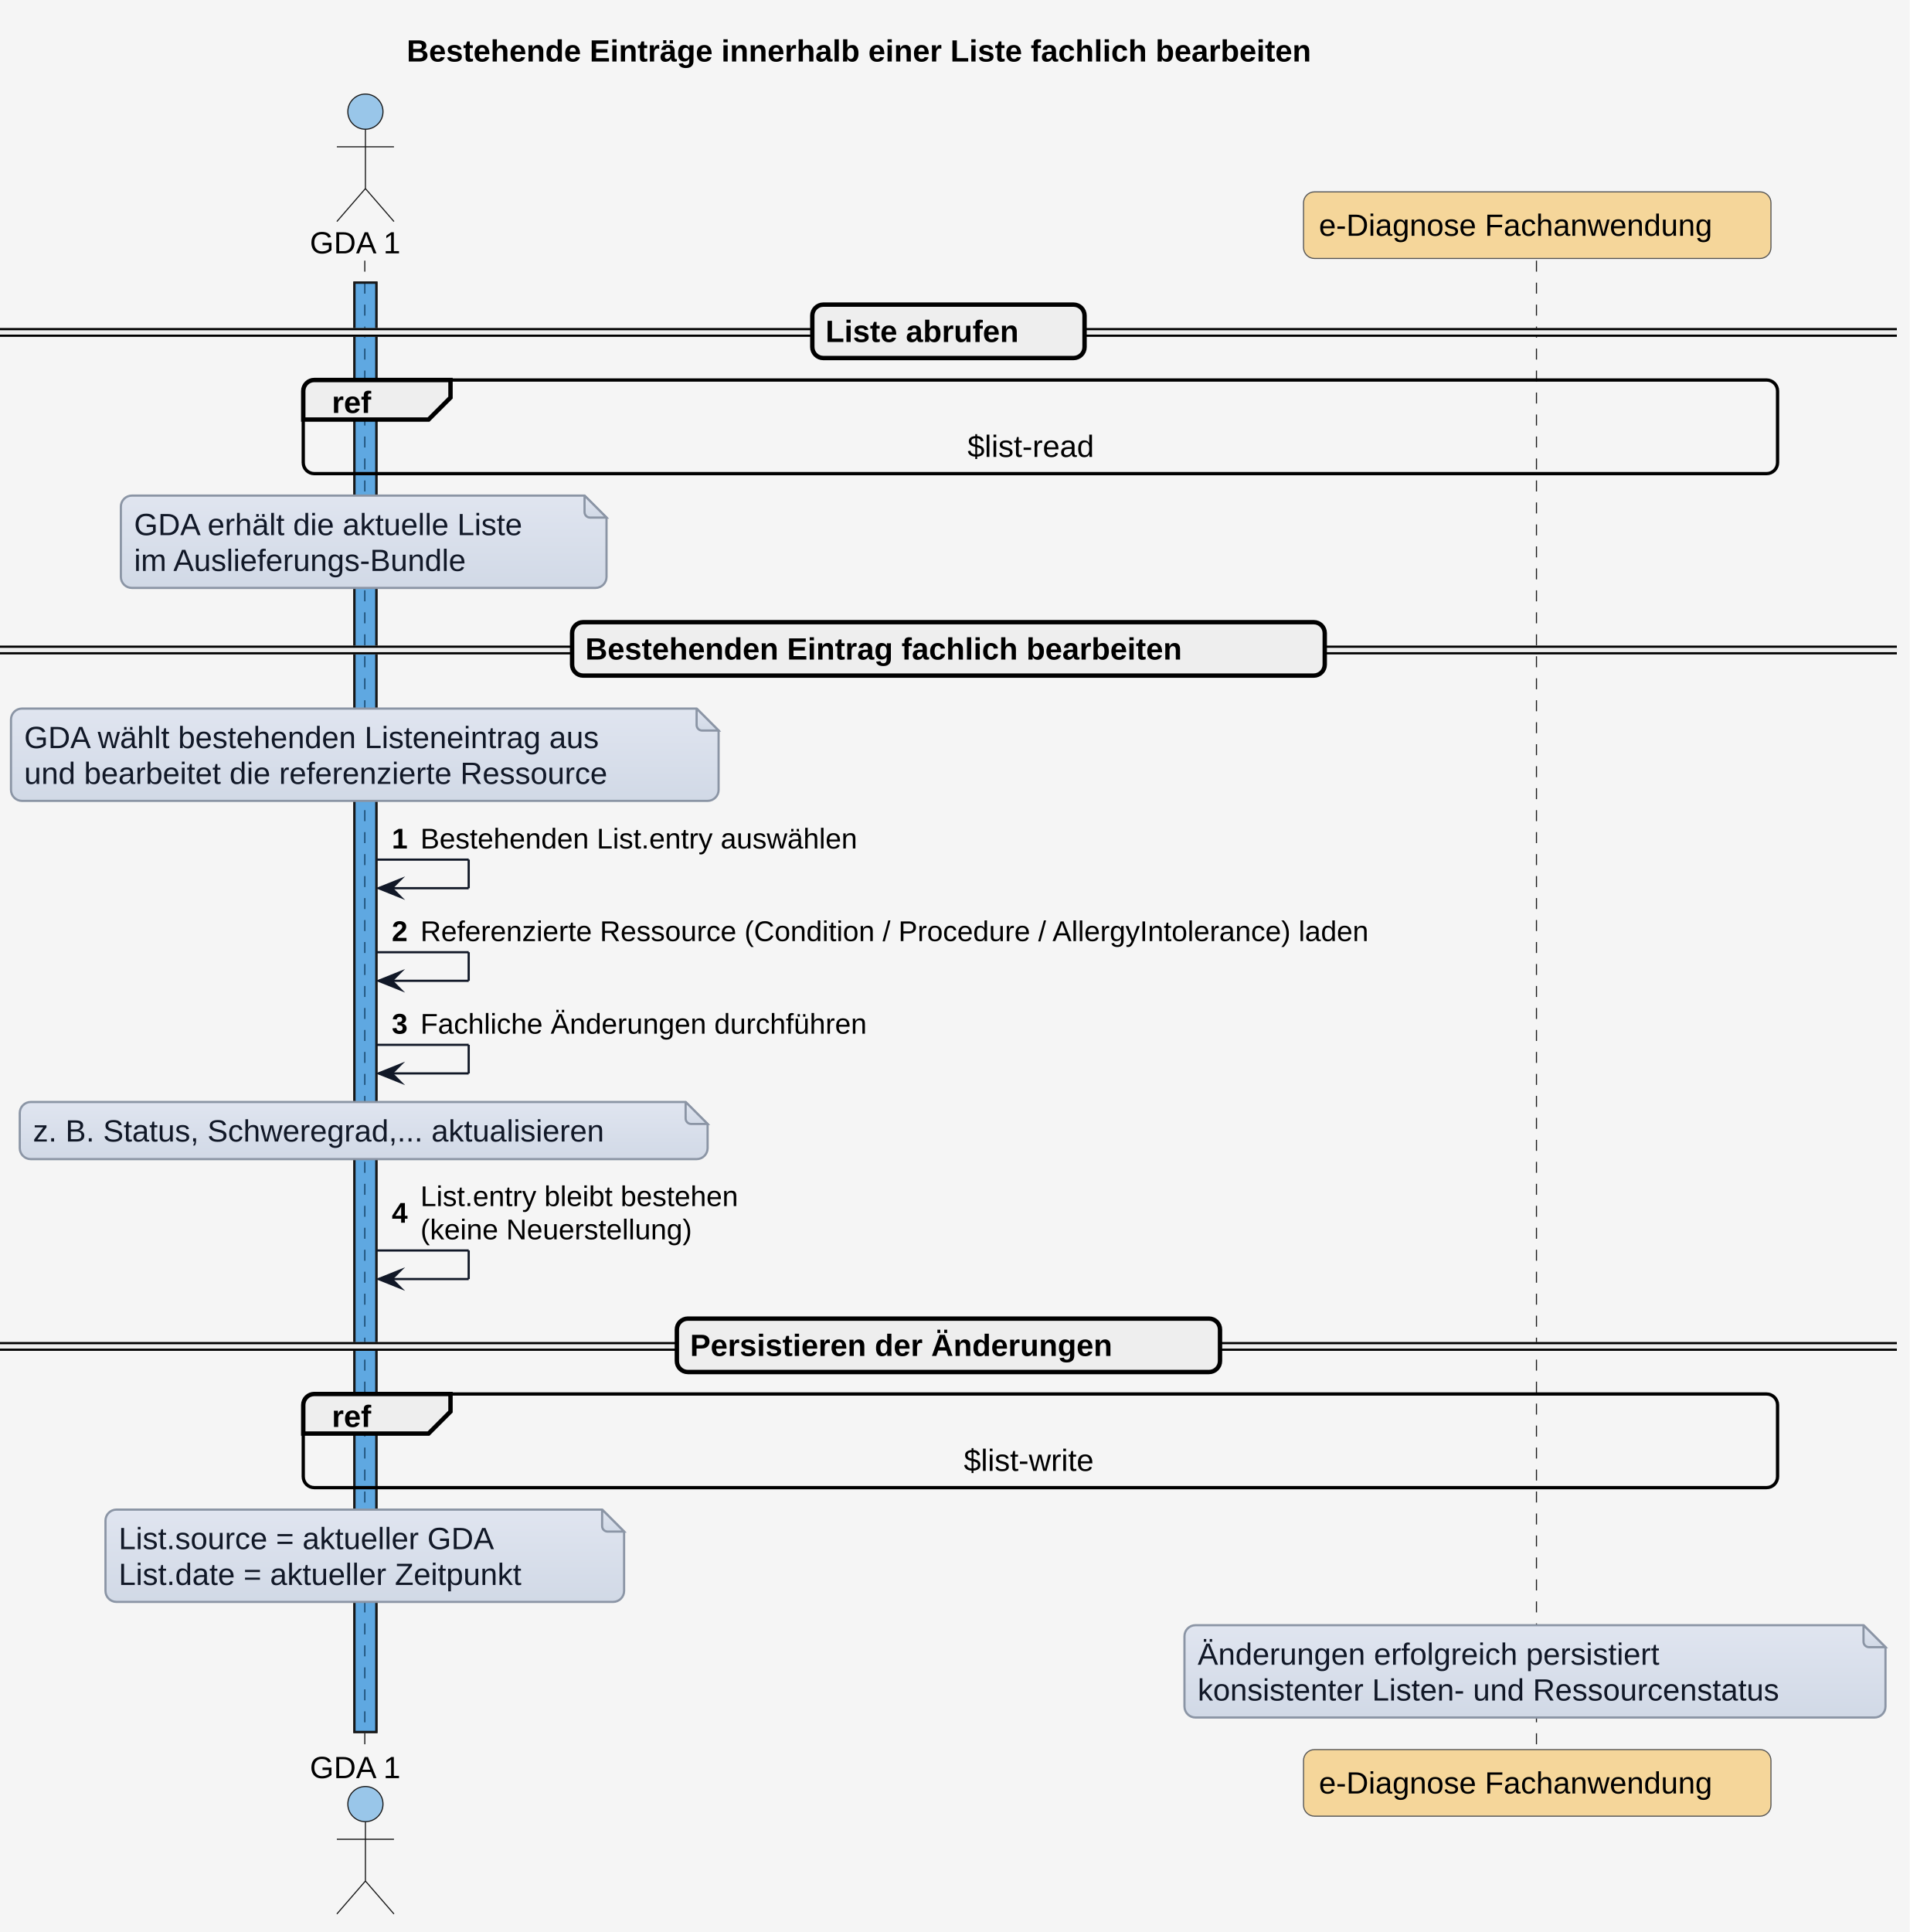
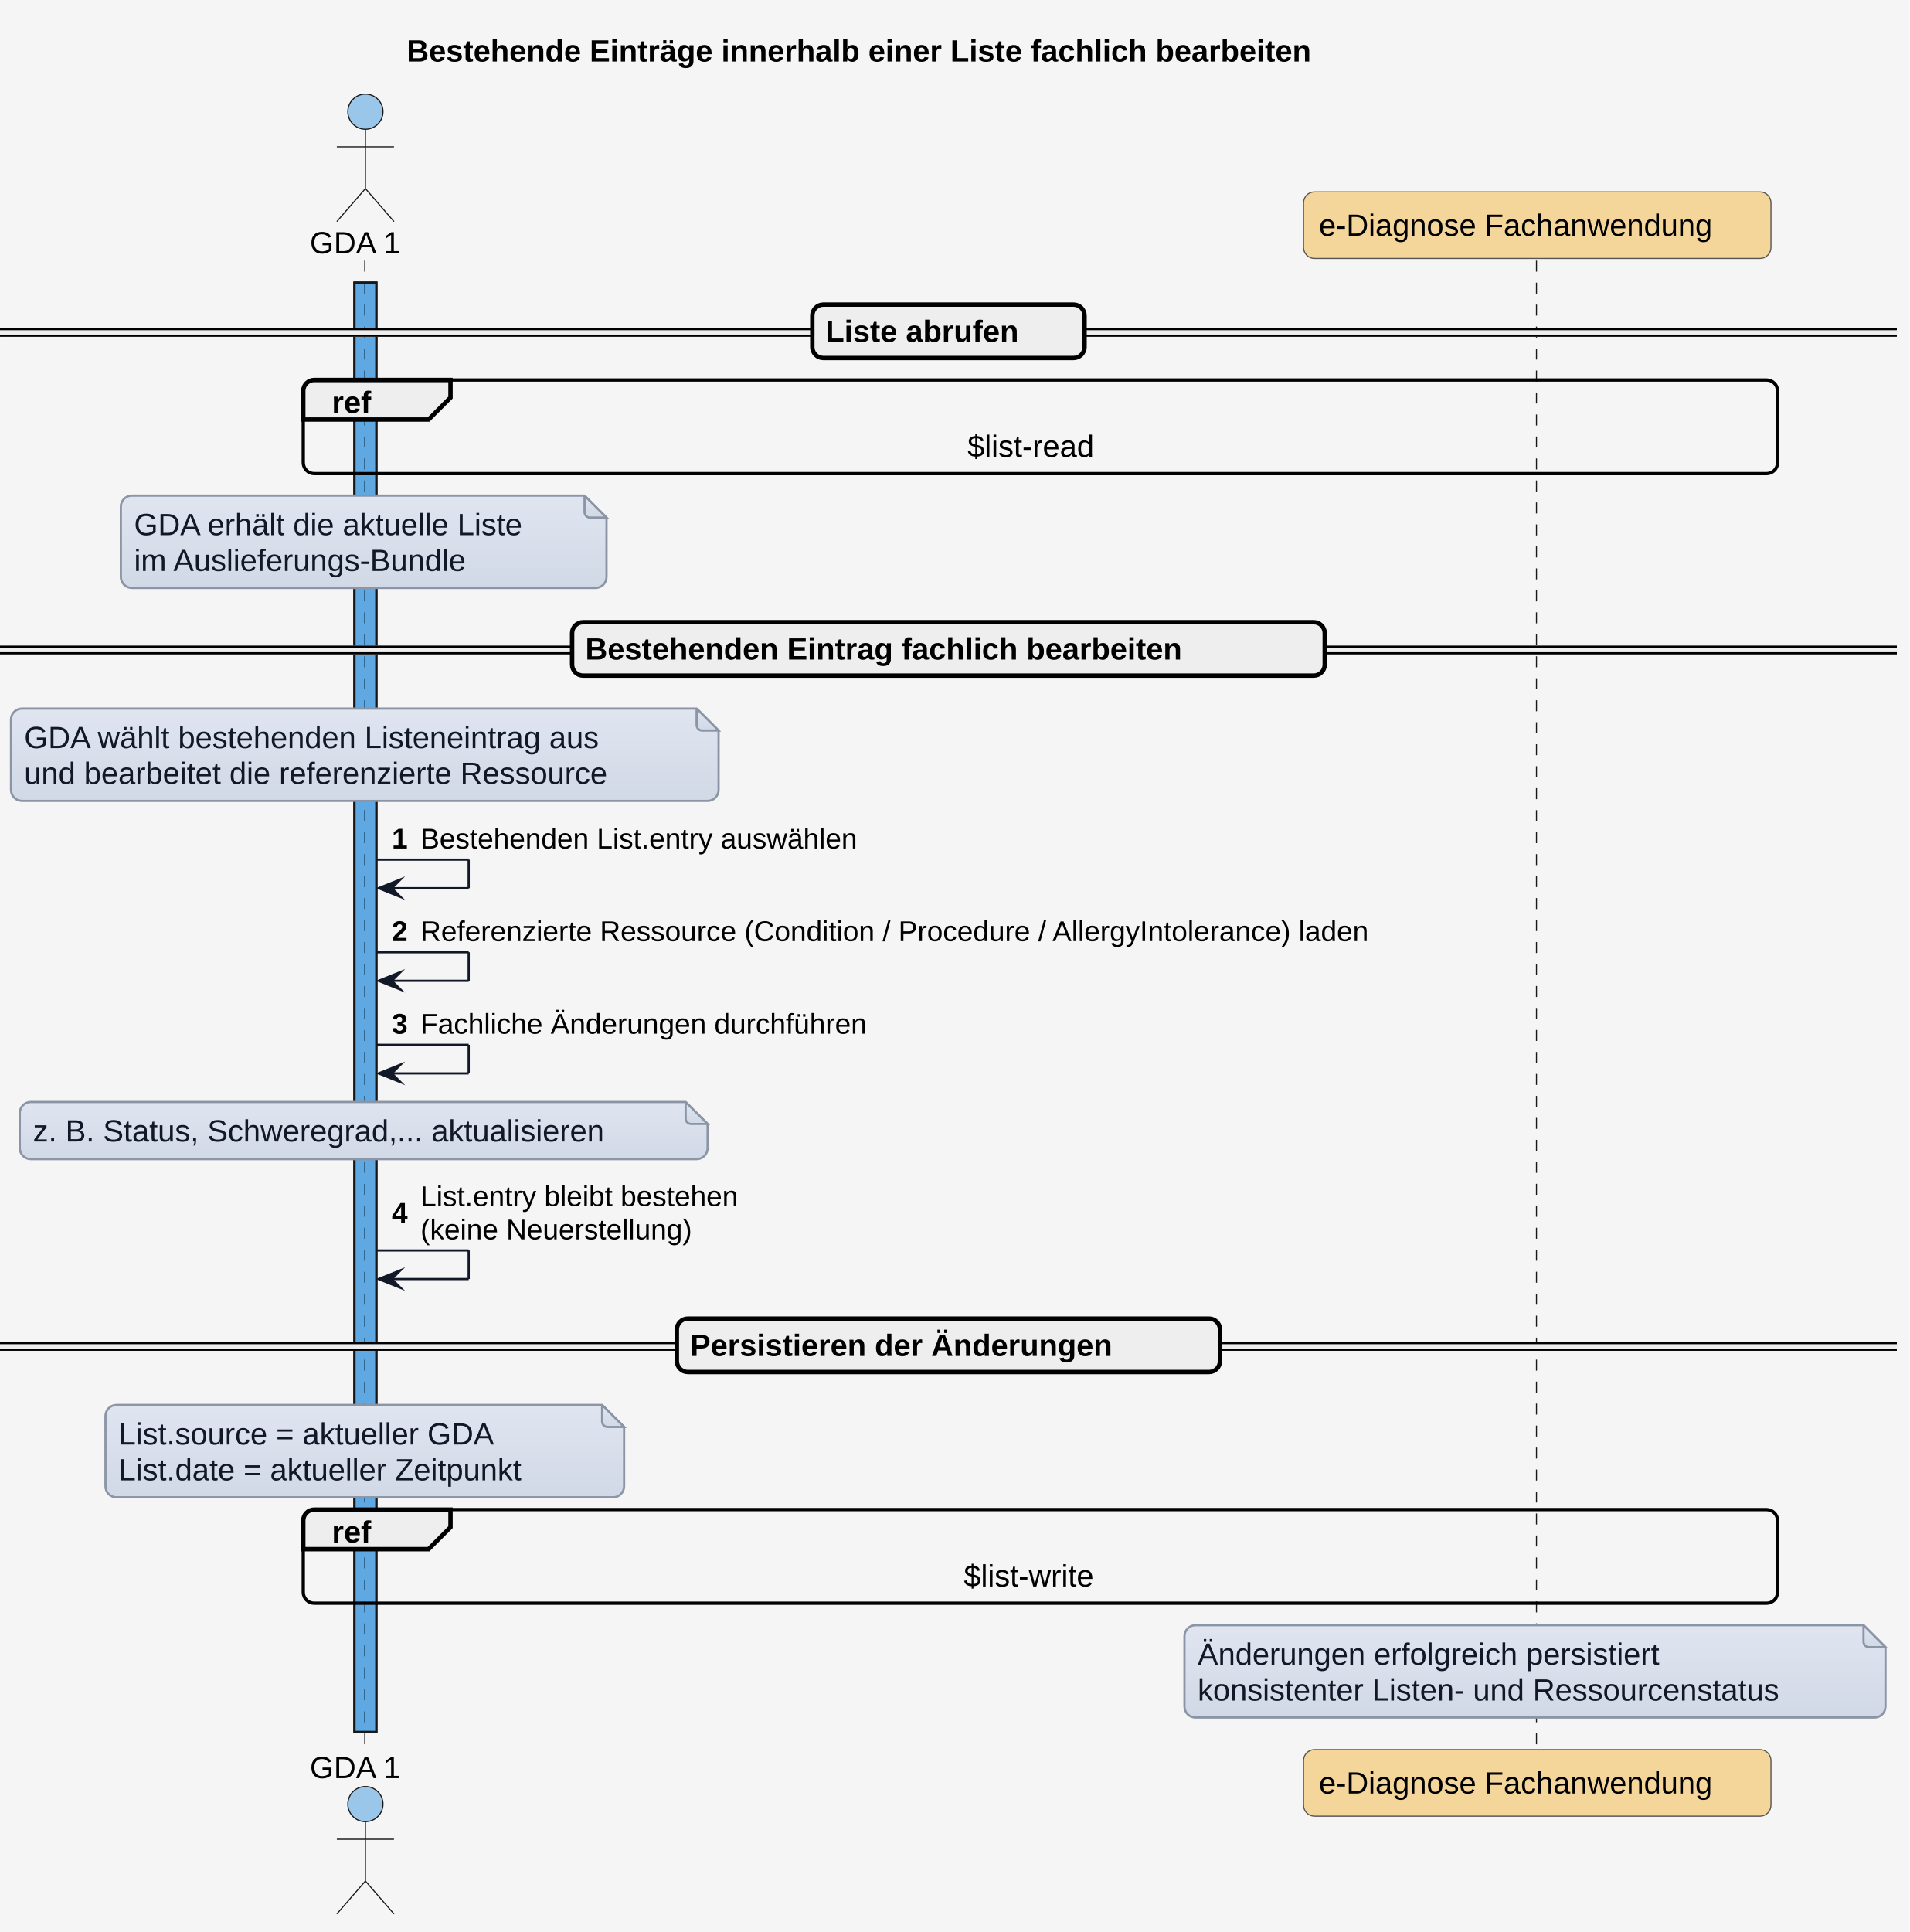
<svg xmlns="http://www.w3.org/2000/svg" version="1.1" data-diagram-type="SEQUENCE" style="width:869px;height:879px;background:#F5F5F5;" width="869px" height="879px" viewBox="0 0 869 879" zoomAndPan="magnify" preserveAspectRatio="none" contentStyleType="text/css">
  <defs>
-     <linearGradient x1="50%" y1="0%" x2="50%" y2="100%" id="g1e5rssocc6chv0">
+     <linearGradient x1="50%" y1="0%" x2="50%" y2="100%" id="g1bz91j1b1impv0">
      <stop stop-color="#E0E5F0" offset="0%" />
      <stop stop-color="#D1D9E6" offset="100%" />
    </linearGradient>
  </defs>
  <g>
    <rect x="0" y="0" width="869" height="879" fill="#F5F5F5" style="stroke:none;stroke-width:1;" />
    <g class="title" data-source-line="1">
      <text x="185.07" y="27.995" fill="#000000" font-size="14" lengthAdjust="spacing" textLength="492.037" font-weight="700" font-family="'Arial'">Bestehende Einträge innerhalb einer Liste fachlich bearbeiten</text>
    </g>
    <g>
      <rect x="161.282" y="128.594" width="10" height="659.414" fill="#0078D4" fill-opacity="0.376" style="stroke:#181818;stroke-width:1;" />
    </g>
    <g class="participant-lifeline" data-qualified-name="GDA_1" data-entity-uid="part1" id="part1-lifeline" data-source-line="50">
      <g>
        <rect x="162.282" y="118.594" width="8" height="678.414" fill="#000000" fill-opacity="0" />
        <line x1="166" y1="118.594" x2="166" y2="797.008" style="stroke:#181818;stroke-width:0.5;stroke-dasharray:5,5;" />
      </g>
    </g>
    <g class="participant-lifeline" data-qualified-name="eDiag_FA" data-entity-uid="part2" id="part2-lifeline" data-source-line="51">
      <g>
        <rect x="695.532" y="118.594" width="8" height="678.414" fill="#000000" fill-opacity="0" />
        <line x1="699.179" y1="118.594" x2="699.179" y2="797.008" style="stroke:#181818;stroke-width:0.5;stroke-dasharray:5,5;" />
      </g>
    </g>
    <g class="participant participant-head" data-qualified-name="GDA_1" data-entity-uid="part1" id="part1-head" data-source-line="50">
      <text x="141" y="115.292" fill="#000000" font-size="14" lengthAdjust="spacing" textLength="44.563" font-family="'Arial'">GDA 1</text>
      <ellipse cx="166.282" cy="50.797" rx="8" ry="8" fill="#0078D4" fill-opacity="0.376" style="stroke:#181818;stroke-width:0.5;" />
      <path d="M166.282,58.797 L166.282,85.797 M153.282,66.797 L179.282,66.797 M166.282,85.797 L153.282,100.797 M166.282,85.797 L179.282,100.797" style="stroke:#181818;stroke-width:0.5;" fill="none" />
    </g>
    <g class="participant participant-tail" data-qualified-name="GDA_1" data-entity-uid="part1" id="part1-tail" data-source-line="50">
      <text x="141" y="809.003" fill="#000000" font-size="14" lengthAdjust="spacing" textLength="44.563" font-family="'Arial'">GDA 1</text>
      <ellipse cx="166.282" cy="820.805" rx="8" ry="8" fill="#0078D4" fill-opacity="0.376" style="stroke:#181818;stroke-width:0.5;" />
      <path d="M166.282,828.805 L166.282,855.805 M153.282,836.805 L179.282,836.805 M166.282,855.805 L153.282,870.805 M166.282,855.805 L179.282,870.805" style="stroke:#181818;stroke-width:0.5;" fill="none" />
    </g>
    <g class="participant participant-head" data-qualified-name="eDiag_FA" data-entity-uid="part2" id="part2-head" data-source-line="51">
      <rect x="593.179" y="87.297" width="212.707" height="30.297" fill="#F5A403" fill-opacity="0.376" style="stroke:#555555;stroke-width:0.5;" rx="5" ry="5" />
      <text x="600.179" y="107.292" fill="#000000" font-size="14" lengthAdjust="spacing" textLength="198.707" font-family="'Arial'">e-Diagnose Fachanwendung</text>
    </g>
    <g class="participant participant-tail" data-qualified-name="eDiag_FA" data-entity-uid="part2" id="part2-tail" data-source-line="51">
      <rect x="593.179" y="796.008" width="212.707" height="30.297" fill="#F5A403" fill-opacity="0.376" style="stroke:#555555;stroke-width:0.5;" rx="5" ry="5" />
      <text x="600.179" y="816.003" fill="#000000" font-size="14" lengthAdjust="spacing" textLength="198.707" font-family="'Arial'">e-Diagnose Fachanwendung</text>
    </g>
    <g>
      <rect x="161.282" y="128.594" width="10" height="659.414" fill="#0078D4" fill-opacity="0.376" style="stroke:#181818;stroke-width:1;" />
    </g>
    <rect x="0" y="149.742" width="863.177" height="3" fill="#EEEEEE" style="stroke:#EEEEEE;stroke-width:1;" rx="5" ry="5" />
    <line x1="0" y1="149.742" x2="863.177" y2="149.742" style="stroke:#000000;stroke-width:1;" />
    <line x1="0" y1="152.742" x2="863.177" y2="152.742" style="stroke:#000000;stroke-width:1;" />
    <rect x="369.648" y="138.594" width="123.881" height="24.297" fill="#EEEEEE" style="stroke:#000000;stroke-width:2;" rx="5" ry="5" />
    <text x="375.648" y="155.589" fill="#000000" font-size="14" lengthAdjust="spacing" textLength="105.007" font-weight="700" font-family="'Arial'">Liste abrufen</text>
    <rect x="138" y="172.891" width="670.886" height="42.594" fill="none" style="stroke:#000000;stroke-width:1.5;" rx="5" ry="5" />
    <path d="M143,172.891 L205,172.891 L205,180.891 L195,190.891 L138,190.891 L138,177.891 A5,5 0 0 1 143,172.891" style="stroke:#000000;stroke-width:2;" fill="#EEEEEE" />
    <text x="151" y="187.886" fill="#000000" font-size="14" lengthAdjust="spacing" textLength="22.49" font-weight="700" font-family="'Arial'">ref</text>
    <text x="440.265" y="207.886" fill="#000000" font-size="14" lengthAdjust="spacing" textLength="66.356" font-family="'Arial'">$list-read</text>
-     <path d="M55,230.484 L55,262.484 A5,5 0 0 0 60,267.484 L271,267.484 A5,5 0 0 0 276,262.484 L276,235.484 L266,225.484 L60,225.484 A5,5 0 0 0 55,230.484" style="stroke:#8B95A5;stroke-width:1;" fill="url(#g1e5rssocc6chv0)" />
-     <path d="M266,225.484 L266,232.984 A2.5,2.5 0 0 0 268.5,235.484 L276,235.484 L266,225.484" style="stroke:#8B95A5;stroke-width:1;" fill="url(#g1e5rssocc6chv0)" />
+     <path d="M55,230.484 L55,262.484 A5,5 0 0 0 60,267.484 L271,267.484 A5,5 0 0 0 276,262.484 L276,235.484 L266,225.484 L60,225.484 A5,5 0 0 0 55,230.484" style="stroke:#8B95A5;stroke-width:1;" fill="url(#g1bz91j1b1impv0)" />
+     <path d="M266,225.484 L266,232.984 A2.5,2.5 0 0 0 268.5,235.484 L276,235.484 L266,225.484" style="stroke:#8B95A5;stroke-width:1;" fill="url(#g1bz91j1b1impv0)" />
    <text x="61" y="243.48" fill="#111827" font-size="14" lengthAdjust="spacing" textLength="200.737" font-family="'Arial'">GDA erhält die aktuelle Liste</text>
    <text x="61" y="259.776" fill="#111827" font-size="14" lengthAdjust="spacing" textLength="171.131" font-family="'Arial'">im Auslieferungs-Bundle</text>
    <rect x="0" y="294.227" width="863.177" height="3" fill="#EEEEEE" style="stroke:#EEEEEE;stroke-width:1;" rx="5" ry="5" />
    <line x1="0" y1="294.227" x2="863.177" y2="294.227" style="stroke:#000000;stroke-width:1;" />
    <line x1="0" y1="297.227" x2="863.177" y2="297.227" style="stroke:#000000;stroke-width:1;" />
    <rect x="260.341" y="283.078" width="342.494" height="24.297" fill="#EEEEEE" style="stroke:#000000;stroke-width:2;" rx="5" ry="5" />
    <text x="266.341" y="300.073" fill="#000000" font-size="14" lengthAdjust="spacing" textLength="323.62" font-weight="700" font-family="'Arial'">Bestehenden Eintrag fachlich bearbeiten</text>
-     <path d="M5,327.375 L5,359.375 A5,5 0 0 0 10,364.375 L322,364.375 A5,5 0 0 0 327,359.375 L327,332.375 L317,322.375 L10,322.375 A5,5 0 0 0 5,327.375" style="stroke:#8B95A5;stroke-width:1;" fill="url(#g1e5rssocc6chv0)" />
-     <path d="M317,322.375 L317,329.875 A2.5,2.5 0 0 0 319.5,332.375 L327,332.375 L317,322.375" style="stroke:#8B95A5;stroke-width:1;" fill="url(#g1e5rssocc6chv0)" />
+     <path d="M5,327.375 L5,359.375 A5,5 0 0 0 10,364.375 L322,364.375 A5,5 0 0 0 327,359.375 L327,332.375 L317,322.375 L10,322.375 A5,5 0 0 0 5,327.375" style="stroke:#8B95A5;stroke-width:1;" fill="url(#g1bz91j1b1impv0)" />
+     <path d="M317,322.375 L317,329.875 A2.5,2.5 0 0 0 319.5,332.375 L327,332.375 L317,322.375" style="stroke:#8B95A5;stroke-width:1;" fill="url(#g1bz91j1b1impv0)" />
    <text x="11" y="340.37" fill="#111827" font-size="14" lengthAdjust="spacing" textLength="295.709" font-family="'Arial'">GDA wählt bestehenden Listeneintrag aus</text>
    <text x="11" y="356.667" fill="#111827" font-size="14" lengthAdjust="spacing" textLength="301.937" font-family="'Arial'">und bearbeitet die referenzierte Ressource</text>
    <g class="message" data-entity-1="part1" data-entity-2="part1" id="msg1" data-source-line="73">
      <line x1="171.282" y1="391.102" x2="213.282" y2="391.102" style="stroke:#111827;stroke-width:1;" />
      <line x1="213.282" y1="391.102" x2="213.282" y2="404.102" style="stroke:#111827;stroke-width:1;" />
      <line x1="172.282" y1="404.102" x2="213.282" y2="404.102" style="stroke:#111827;stroke-width:1;" />
      <polygon points="182.282,400.102,172.282,404.102,182.282,408.102,178.282,404.102" fill="#111827" style="stroke:#111827;stroke-width:1;stroke-linejoin:miter;stroke-miterlimit:10;" />
      <text x="178.282" y="386.036" fill="#000000" font-size="13" lengthAdjust="spacing" textLength="9.045" font-weight="700" font-family="'Arial'">1</text>
      <text x="191.327" y="386.036" fill="#000000" font-size="13" lengthAdjust="spacing" textLength="224.91" font-family="'Arial'">Bestehenden List.entry auswählen</text>
    </g>
    <g class="message" data-entity-1="part1" data-entity-2="part1" id="msg2" data-source-line="74">
      <line x1="171.282" y1="433.234" x2="213.282" y2="433.234" style="stroke:#111827;stroke-width:1;" />
      <line x1="213.282" y1="433.234" x2="213.282" y2="446.234" style="stroke:#111827;stroke-width:1;" />
      <line x1="172.282" y1="446.234" x2="213.282" y2="446.234" style="stroke:#111827;stroke-width:1;" />
      <polygon points="182.282,442.234,172.282,446.234,182.282,450.234,178.282,446.234" fill="#111827" style="stroke:#111827;stroke-width:1;stroke-linejoin:miter;stroke-miterlimit:10;" />
      <text x="178.282" y="428.168" fill="#000000" font-size="13" lengthAdjust="spacing" textLength="9.045" font-weight="700" font-family="'Arial'">2</text>
      <text x="191.327" y="428.168" fill="#000000" font-size="13" lengthAdjust="spacing" textLength="486.205" font-family="'Arial'">Referenzierte Ressource (Condition / Procedure / AllergyIntolerance) laden</text>
    </g>
    <g class="message" data-entity-1="part1" data-entity-2="part1" id="msg3" data-source-line="76">
      <line x1="171.282" y1="475.367" x2="213.282" y2="475.367" style="stroke:#111827;stroke-width:1;" />
      <line x1="213.282" y1="475.367" x2="213.282" y2="488.367" style="stroke:#111827;stroke-width:1;" />
      <line x1="172.282" y1="488.367" x2="213.282" y2="488.367" style="stroke:#111827;stroke-width:1;" />
      <polygon points="182.282,484.367,172.282,488.367,182.282,492.367,178.282,488.367" fill="#111827" style="stroke:#111827;stroke-width:1;stroke-linejoin:miter;stroke-miterlimit:10;" />
      <text x="178.282" y="470.301" fill="#000000" font-size="13" lengthAdjust="spacing" textLength="9.045" font-weight="700" font-family="'Arial'">3</text>
      <text x="191.327" y="470.301" fill="#000000" font-size="13" lengthAdjust="spacing" textLength="229.258" font-family="'Arial'">Fachliche Änderungen durchführen</text>
    </g>
-     <path d="M9,506.367 L9,522.367 A5,5 0 0 0 14,527.367 L317,527.367 A5,5 0 0 0 322,522.367 L322,511.367 L312,501.367 L14,501.367 A5,5 0 0 0 9,506.367" style="stroke:#8B95A5;stroke-width:1;" fill="url(#g1e5rssocc6chv0)" />
-     <path d="M312,501.367 L312,508.867 A2.5,2.5 0 0 0 314.5,511.367 L322,511.367 L312,501.367" style="stroke:#8B95A5;stroke-width:1;" fill="url(#g1e5rssocc6chv0)" />
+     <path d="M9,506.367 L9,522.367 A5,5 0 0 0 14,527.367 L317,527.367 A5,5 0 0 0 322,522.367 L322,511.367 L312,501.367 L14,501.367 A5,5 0 0 0 9,506.367" style="stroke:#8B95A5;stroke-width:1;" fill="url(#g1bz91j1b1impv0)" />
+     <path d="M312,501.367 L312,508.867 A2.5,2.5 0 0 0 314.5,511.367 L322,511.367 L312,501.367" style="stroke:#8B95A5;stroke-width:1;" fill="url(#g1bz91j1b1impv0)" />
    <text x="15" y="519.362" fill="#111827" font-size="14" lengthAdjust="spacing" textLength="292.961" font-family="'Arial'">z. B. Status, Schweregrad,... aktualisieren</text>
    <g class="message" data-entity-1="part1" data-entity-2="part1" id="msg4" data-source-line="82">
      <line x1="171.282" y1="568.93" x2="213.282" y2="568.93" style="stroke:#111827;stroke-width:1;" />
      <line x1="213.282" y1="568.93" x2="213.282" y2="581.93" style="stroke:#111827;stroke-width:1;" />
      <line x1="172.282" y1="581.93" x2="213.282" y2="581.93" style="stroke:#111827;stroke-width:1;" />
      <polygon points="182.282,577.93,172.282,581.93,182.282,585.93,178.282,581.93" fill="#111827" style="stroke:#111827;stroke-width:1;stroke-linejoin:miter;stroke-miterlimit:10;" />
      <text x="178.282" y="556.297" fill="#000000" font-size="13" lengthAdjust="spacing" textLength="9.045" font-weight="700" font-family="'Arial'">4</text>
      <text x="191.327" y="548.731" fill="#000000" font-size="13" lengthAdjust="spacing" textLength="166.912" font-family="'Arial'">List.entry bleibt bestehen</text>
      <text x="191.327" y="563.864" fill="#000000" font-size="13" lengthAdjust="spacing" textLength="140.778" font-family="'Arial'">(keine Neuerstellung)</text>
    </g>
    <rect x="0" y="611.078" width="863.177" height="3" fill="#EEEEEE" style="stroke:#EEEEEE;stroke-width:1;" rx="5" ry="5" />
    <line x1="0" y1="611.078" x2="863.177" y2="611.078" style="stroke:#000000;stroke-width:1;" />
    <line x1="0" y1="614.078" x2="863.177" y2="614.078" style="stroke:#000000;stroke-width:1;" />
    <rect x="308.008" y="599.93" width="247.16" height="24.297" fill="#EEEEEE" style="stroke:#000000;stroke-width:2;" rx="5" ry="5" />
    <text x="314.008" y="616.925" fill="#000000" font-size="14" lengthAdjust="spacing" textLength="228.286" font-weight="700" font-family="'Arial'">Persistieren der Änderungen</text>
-     <rect x="138" y="634.227" width="670.886" height="42.594" fill="none" style="stroke:#000000;stroke-width:1.5;" rx="5" ry="5" />
-     <path d="M143,634.227 L205,634.227 L205,642.227 L195,652.227 L138,652.227 L138,639.227 A5,5 0 0 1 143,634.227" style="stroke:#000000;stroke-width:2;" fill="#EEEEEE" />
-     <text x="151" y="649.222" fill="#000000" font-size="14" lengthAdjust="spacing" textLength="22.49" font-weight="700" font-family="'Arial'">ref</text>
-     <text x="438.583" y="669.222" fill="#000000" font-size="14" lengthAdjust="spacing" textLength="69.72" font-family="'Arial'">$list-write</text>
-     <path d="M48,691.82 L48,723.82 A5,5 0 0 0 53,728.82 L279,728.82 A5,5 0 0 0 284,723.82 L284,696.82 L274,686.82 L53,686.82 A5,5 0 0 0 48,691.82" style="stroke:#8B95A5;stroke-width:1;" fill="url(#g1e5rssocc6chv0)" />
-     <path d="M274,686.82 L274,694.32 A2.5,2.5 0 0 0 276.5,696.82 L284,696.82 L274,686.82" style="stroke:#8B95A5;stroke-width:1;" fill="url(#g1e5rssocc6chv0)" />
-     <text x="54" y="704.815" fill="#111827" font-size="14" lengthAdjust="spacing" textLength="193.819" font-family="'Arial'">List.source = aktueller GDA</text>
-     <text x="54" y="721.112" fill="#111827" font-size="14" lengthAdjust="spacing" textLength="215.195" font-family="'Arial'">List.date = aktueller Zeitpunkt</text>
-     <path d="M539,744.414 L539,776.414 A5,5 0 0 0 544,781.414 L853,781.414 A5,5 0 0 0 858,776.414 L858,749.414 L848,739.414 L544,739.414 A5,5 0 0 0 539,744.414" style="stroke:#8B95A5;stroke-width:1;" fill="url(#g1e5rssocc6chv0)" />
-     <path d="M848,739.414 L848,746.914 A2.5,2.5 0 0 0 850.5,749.414 L858,749.414 L848,739.414" style="stroke:#8B95A5;stroke-width:1;" fill="url(#g1e5rssocc6chv0)" />
+     <path d="M48,644.227 L48,676.227 A5,5 0 0 0 53,681.227 L279,681.227 A5,5 0 0 0 284,676.227 L284,649.227 L274,639.227 L53,639.227 A5,5 0 0 0 48,644.227" style="stroke:#8B95A5;stroke-width:1;" fill="url(#g1bz91j1b1impv0)" />
+     <path d="M274,639.227 L274,646.727 A2.5,2.5 0 0 0 276.5,649.227 L284,649.227 L274,639.227" style="stroke:#8B95A5;stroke-width:1;" fill="url(#g1bz91j1b1impv0)" />
+     <text x="54" y="657.222" fill="#111827" font-size="14" lengthAdjust="spacing" textLength="193.819" font-family="'Arial'">List.source = aktueller GDA</text>
+     <text x="54" y="673.519" fill="#111827" font-size="14" lengthAdjust="spacing" textLength="215.195" font-family="'Arial'">List.date = aktueller Zeitpunkt</text>
+     <rect x="138" y="686.82" width="670.886" height="42.594" fill="none" style="stroke:#000000;stroke-width:1.5;" rx="5" ry="5" />
+     <path d="M143,686.82 L205,686.82 L205,694.82 L195,704.82 L138,704.82 L138,691.82 A5,5 0 0 1 143,686.82" style="stroke:#000000;stroke-width:2;" fill="#EEEEEE" />
+     <text x="151" y="701.815" fill="#000000" font-size="14" lengthAdjust="spacing" textLength="22.49" font-weight="700" font-family="'Arial'">ref</text>
+     <text x="438.583" y="721.815" fill="#000000" font-size="14" lengthAdjust="spacing" textLength="69.72" font-family="'Arial'">$list-write</text>
+     <path d="M539,744.414 L539,776.414 A5,5 0 0 0 544,781.414 L853,781.414 A5,5 0 0 0 858,776.414 L858,749.414 L848,739.414 L544,739.414 A5,5 0 0 0 539,744.414" style="stroke:#8B95A5;stroke-width:1;" fill="url(#g1bz91j1b1impv0)" />
+     <path d="M848,739.414 L848,746.914 A2.5,2.5 0 0 0 850.5,749.414 L858,749.414 L848,739.414" style="stroke:#8B95A5;stroke-width:1;" fill="url(#g1bz91j1b1impv0)" />
    <text x="545" y="757.409" fill="#111827" font-size="14" lengthAdjust="spacing" textLength="241.165" font-family="'Arial'">Änderungen erfolgreich persistiert</text>
    <text x="545" y="773.706" fill="#111827" font-size="14" lengthAdjust="spacing" textLength="298.177" font-family="'Arial'">konsistenter Listen- und Ressourcenstatus</text>
  </g>
</svg>
